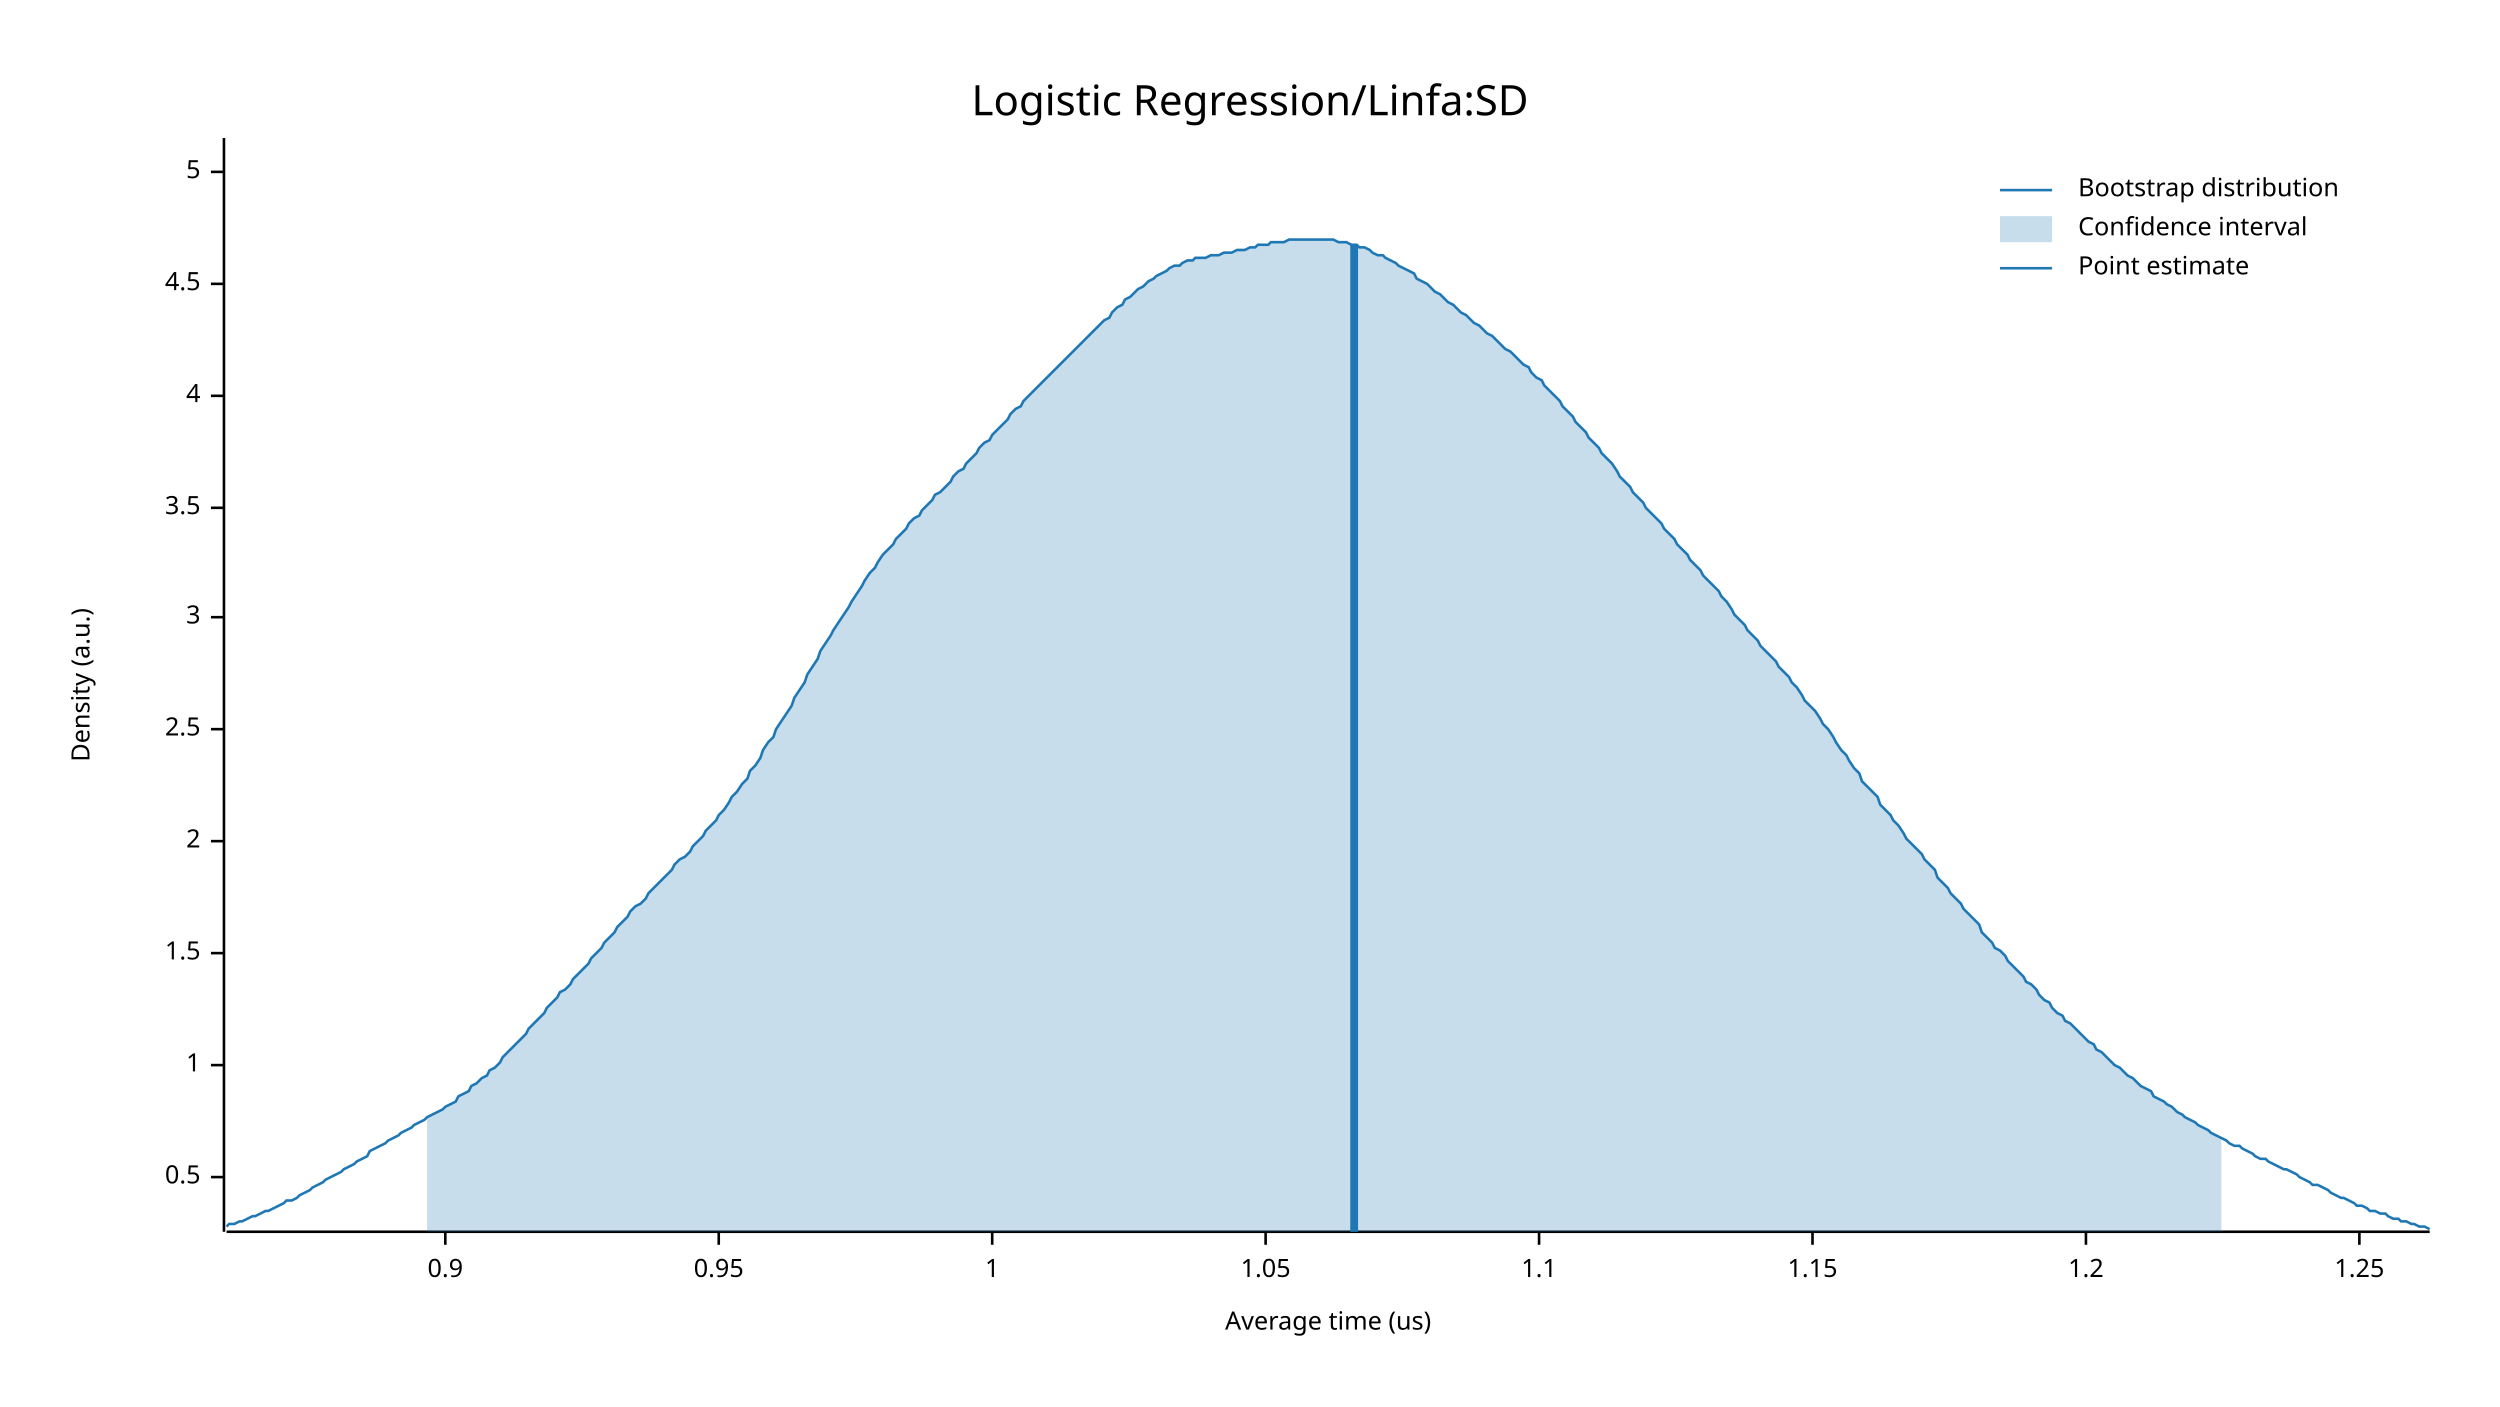
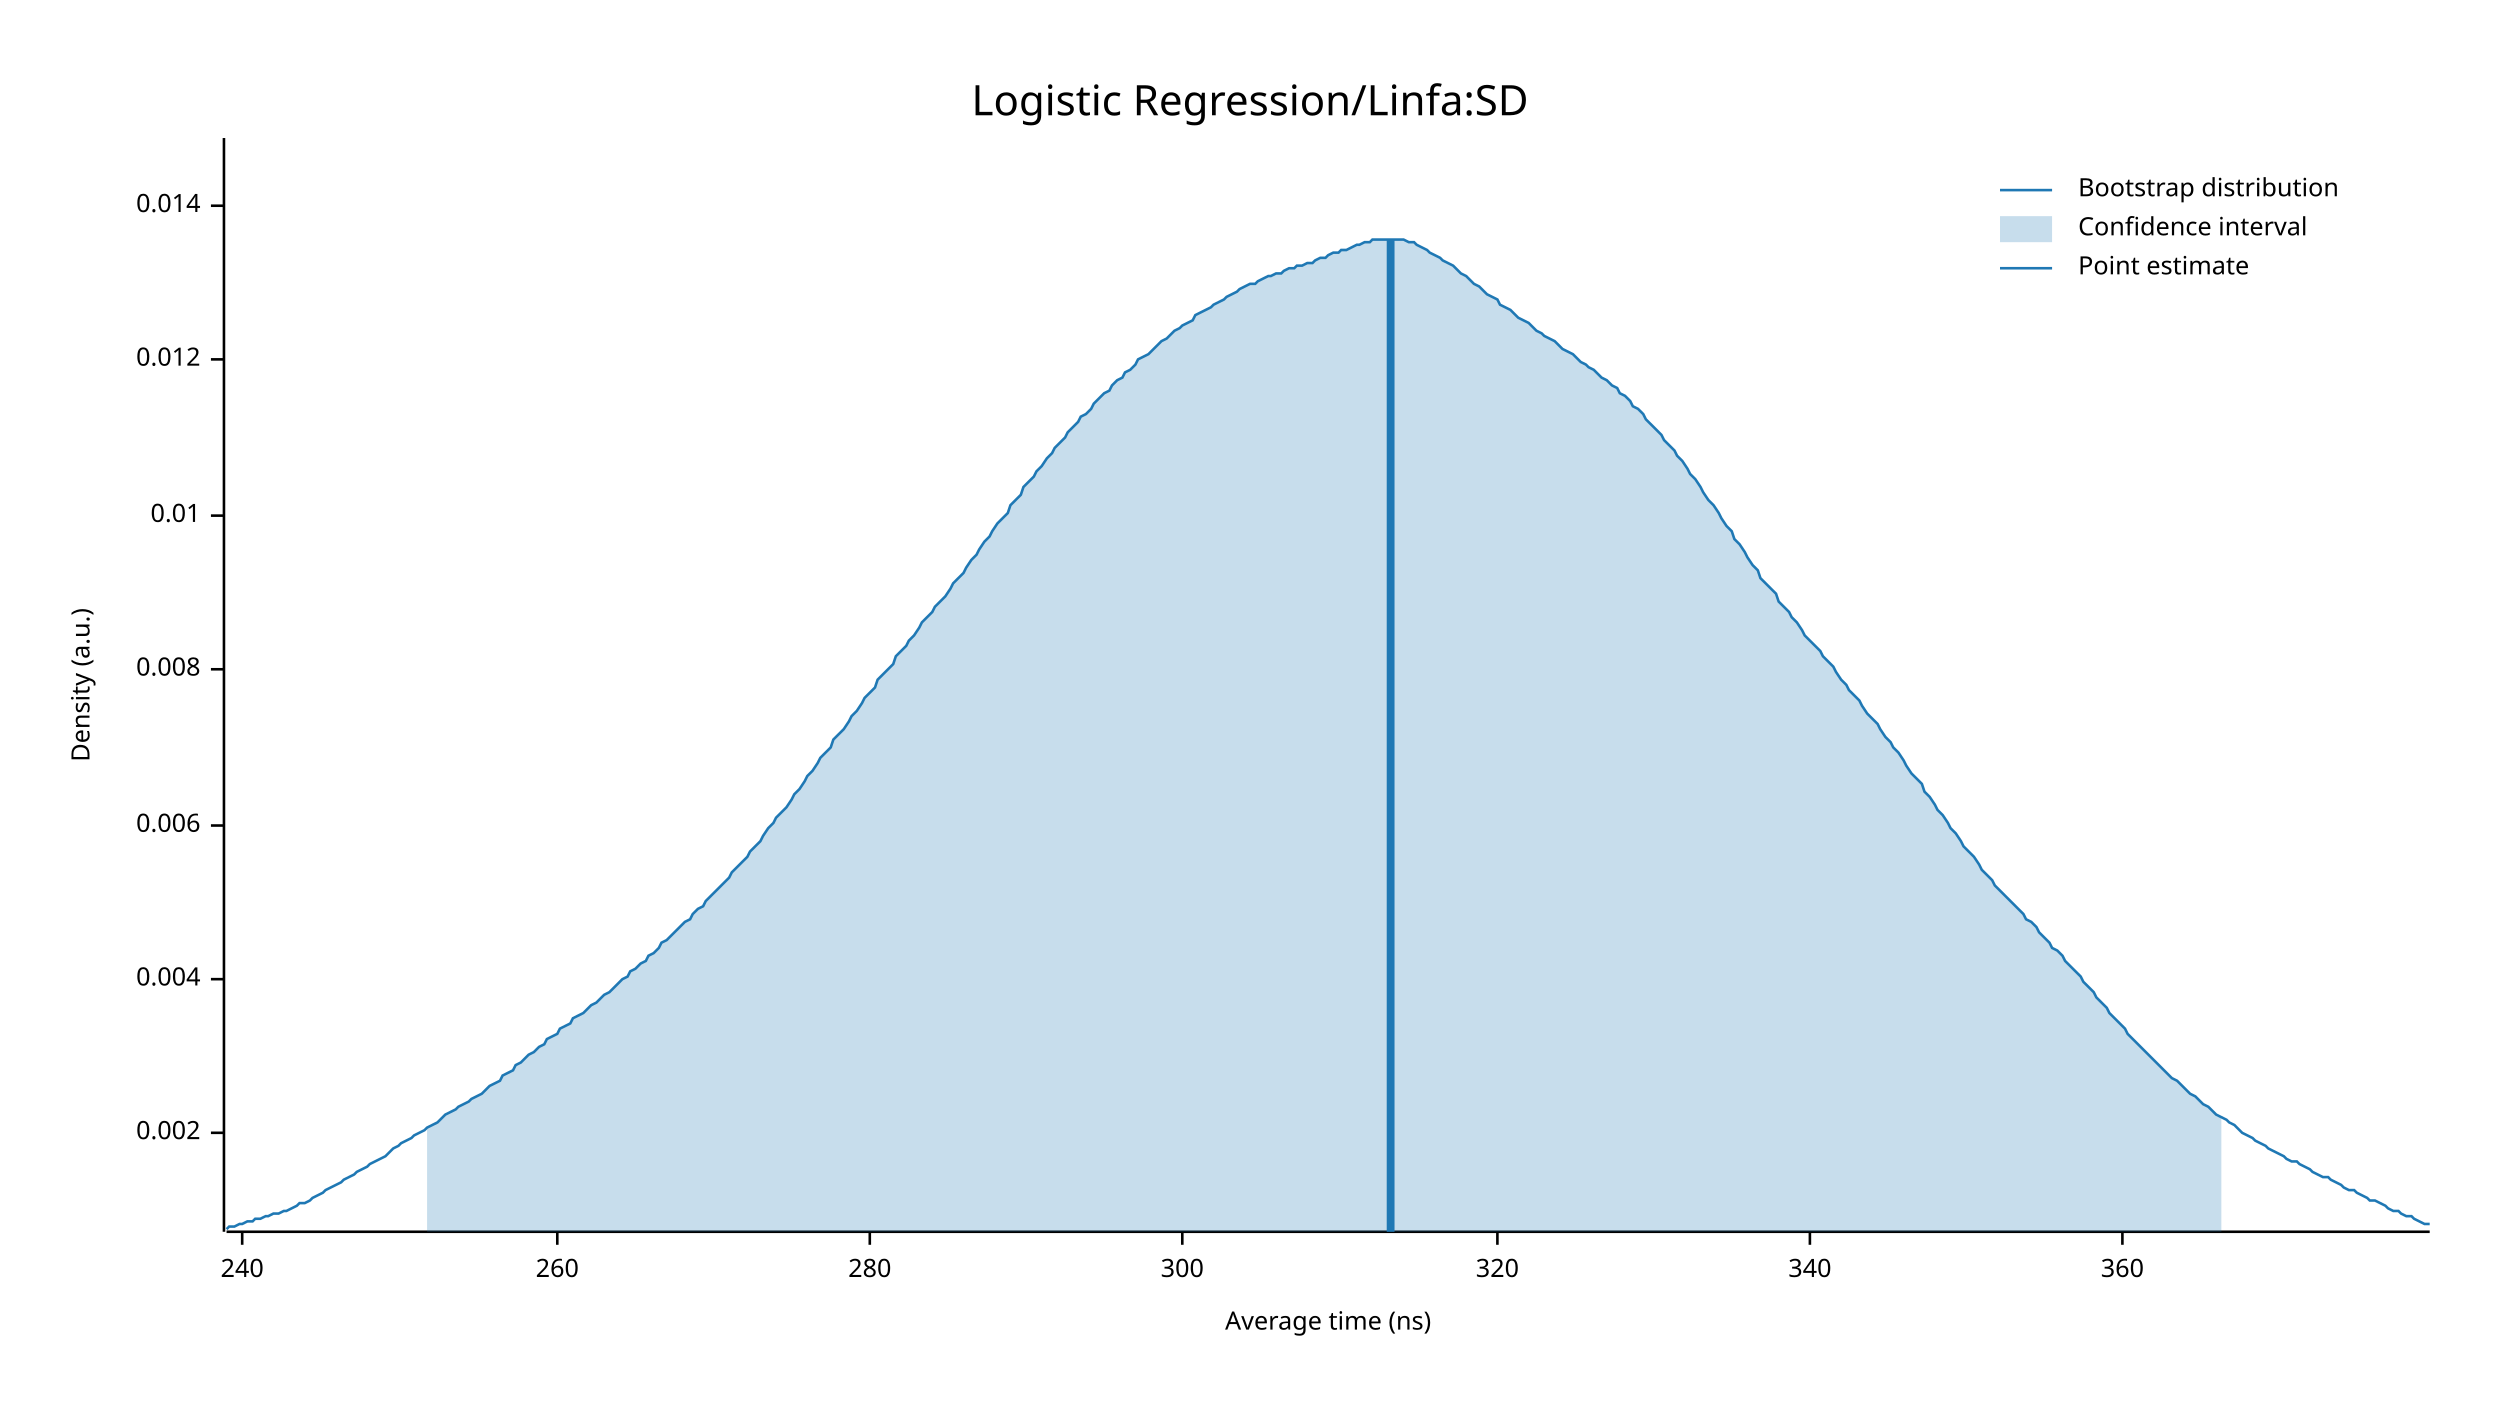
<svg xmlns="http://www.w3.org/2000/svg" width="960" height="540" viewBox="0 0 960 540">
  <text x="480" y="32" dy="0.76em" text-anchor="middle" font-family="sans-serif" font-size="16.129" opacity="1" fill="#000000">
Logistic Regression/Linfa:SD
</text>
  <text x="27" y="263" dy="0.76em" text-anchor="middle" font-family="sans-serif" font-size="9.677" opacity="1" fill="#000000" transform="rotate(270, 27, 263)">
Density (a.u.)
</text>
  <text x="510" y="513" dy="-0.5ex" text-anchor="middle" font-family="sans-serif" font-size="9.677" opacity="1" fill="#000000">
- Average time (us)
+ Average time (ns)
</text>
  <polyline fill="none" opacity="1" stroke="#000000" stroke-width="1" points="86,53 86,473 " />
-   <text x="77" y="452" dy="0.5ex" text-anchor="end" font-family="sans-serif" font-size="9.677" opacity="1" fill="#000000">
- 0.5
+   <text x="77" y="435" dy="0.5ex" text-anchor="end" font-family="sans-serif" font-size="9.677" opacity="1" fill="#000000">
+ 0.002
</text>
-   <polyline fill="none" opacity="1" stroke="#000000" stroke-width="1" points="81,452 86,452 " />
-   <text x="77" y="409" dy="0.5ex" text-anchor="end" font-family="sans-serif" font-size="9.677" opacity="1" fill="#000000">
- 1
+   <polyline fill="none" opacity="1" stroke="#000000" stroke-width="1" points="81,435 86,435 " />
+   <text x="77" y="376" dy="0.5ex" text-anchor="end" font-family="sans-serif" font-size="9.677" opacity="1" fill="#000000">
+ 0.004
</text>
-   <polyline fill="none" opacity="1" stroke="#000000" stroke-width="1" points="81,409 86,409 " />
-   <text x="77" y="366" dy="0.5ex" text-anchor="end" font-family="sans-serif" font-size="9.677" opacity="1" fill="#000000">
- 1.5
+   <polyline fill="none" opacity="1" stroke="#000000" stroke-width="1" points="81,376 86,376 " />
+   <text x="77" y="317" dy="0.5ex" text-anchor="end" font-family="sans-serif" font-size="9.677" opacity="1" fill="#000000">
+ 0.006
</text>
-   <polyline fill="none" opacity="1" stroke="#000000" stroke-width="1" points="81,366 86,366 " />
-   <text x="77" y="323" dy="0.5ex" text-anchor="end" font-family="sans-serif" font-size="9.677" opacity="1" fill="#000000">
- 2
+   <polyline fill="none" opacity="1" stroke="#000000" stroke-width="1" points="81,317 86,317 " />
+   <text x="77" y="257" dy="0.5ex" text-anchor="end" font-family="sans-serif" font-size="9.677" opacity="1" fill="#000000">
+ 0.008
</text>
-   <polyline fill="none" opacity="1" stroke="#000000" stroke-width="1" points="81,323 86,323 " />
-   <text x="77" y="280" dy="0.5ex" text-anchor="end" font-family="sans-serif" font-size="9.677" opacity="1" fill="#000000">
- 2.5
+   <polyline fill="none" opacity="1" stroke="#000000" stroke-width="1" points="81,257 86,257 " />
+   <text x="77" y="198" dy="0.5ex" text-anchor="end" font-family="sans-serif" font-size="9.677" opacity="1" fill="#000000">
+ 0.01
</text>
-   <polyline fill="none" opacity="1" stroke="#000000" stroke-width="1" points="81,280 86,280 " />
-   <text x="77" y="237" dy="0.5ex" text-anchor="end" font-family="sans-serif" font-size="9.677" opacity="1" fill="#000000">
- 3
+   <polyline fill="none" opacity="1" stroke="#000000" stroke-width="1" points="81,198 86,198 " />
+   <text x="77" y="138" dy="0.5ex" text-anchor="end" font-family="sans-serif" font-size="9.677" opacity="1" fill="#000000">
+ 0.012
</text>
-   <polyline fill="none" opacity="1" stroke="#000000" stroke-width="1" points="81,237 86,237 " />
-   <text x="77" y="195" dy="0.5ex" text-anchor="end" font-family="sans-serif" font-size="9.677" opacity="1" fill="#000000">
- 3.5
+   <polyline fill="none" opacity="1" stroke="#000000" stroke-width="1" points="81,138 86,138 " />
+   <text x="77" y="79" dy="0.5ex" text-anchor="end" font-family="sans-serif" font-size="9.677" opacity="1" fill="#000000">
+ 0.014
</text>
-   <polyline fill="none" opacity="1" stroke="#000000" stroke-width="1" points="81,195 86,195 " />
-   <text x="77" y="152" dy="0.5ex" text-anchor="end" font-family="sans-serif" font-size="9.677" opacity="1" fill="#000000">
- 4
+   <polyline fill="none" opacity="1" stroke="#000000" stroke-width="1" points="81,79 86,79 " />
+   <polyline fill="none" opacity="1" stroke="#000000" stroke-width="1" points="87,473 933,473 " />
+   <text x="93" y="483" dy="0.76em" text-anchor="middle" font-family="sans-serif" font-size="9.677" opacity="1" fill="#000000">
+ 240
</text>
-   <polyline fill="none" opacity="1" stroke="#000000" stroke-width="1" points="81,152 86,152 " />
-   <text x="77" y="109" dy="0.5ex" text-anchor="end" font-family="sans-serif" font-size="9.677" opacity="1" fill="#000000">
- 4.5
+   <polyline fill="none" opacity="1" stroke="#000000" stroke-width="1" points="93,473 93,478 " />
+   <text x="214" y="483" dy="0.76em" text-anchor="middle" font-family="sans-serif" font-size="9.677" opacity="1" fill="#000000">
+ 260
</text>
-   <polyline fill="none" opacity="1" stroke="#000000" stroke-width="1" points="81,109 86,109 " />
-   <text x="77" y="66" dy="0.5ex" text-anchor="end" font-family="sans-serif" font-size="9.677" opacity="1" fill="#000000">
- 5
+   <polyline fill="none" opacity="1" stroke="#000000" stroke-width="1" points="214,473 214,478 " />
+   <text x="334" y="483" dy="0.76em" text-anchor="middle" font-family="sans-serif" font-size="9.677" opacity="1" fill="#000000">
+ 280
</text>
-   <polyline fill="none" opacity="1" stroke="#000000" stroke-width="1" points="81,66 86,66 " />
-   <polyline fill="none" opacity="1" stroke="#000000" stroke-width="1" points="87,473 933,473 " />
-   <text x="171" y="483" dy="0.76em" text-anchor="middle" font-family="sans-serif" font-size="9.677" opacity="1" fill="#000000">
- 0.9
+   <polyline fill="none" opacity="1" stroke="#000000" stroke-width="1" points="334,473 334,478 " />
+   <text x="454" y="483" dy="0.76em" text-anchor="middle" font-family="sans-serif" font-size="9.677" opacity="1" fill="#000000">
+ 300
</text>
-   <polyline fill="none" opacity="1" stroke="#000000" stroke-width="1" points="171,473 171,478 " />
-   <text x="276" y="483" dy="0.76em" text-anchor="middle" font-family="sans-serif" font-size="9.677" opacity="1" fill="#000000">
- 0.95
+   <polyline fill="none" opacity="1" stroke="#000000" stroke-width="1" points="454,473 454,478 " />
+   <text x="575" y="483" dy="0.76em" text-anchor="middle" font-family="sans-serif" font-size="9.677" opacity="1" fill="#000000">
+ 320
</text>
-   <polyline fill="none" opacity="1" stroke="#000000" stroke-width="1" points="276,473 276,478 " />
-   <text x="381" y="483" dy="0.76em" text-anchor="middle" font-family="sans-serif" font-size="9.677" opacity="1" fill="#000000">
- 1
+   <polyline fill="none" opacity="1" stroke="#000000" stroke-width="1" points="575,473 575,478 " />
+   <text x="695" y="483" dy="0.76em" text-anchor="middle" font-family="sans-serif" font-size="9.677" opacity="1" fill="#000000">
+ 340
</text>
-   <polyline fill="none" opacity="1" stroke="#000000" stroke-width="1" points="381,473 381,478 " />
-   <text x="486" y="483" dy="0.76em" text-anchor="middle" font-family="sans-serif" font-size="9.677" opacity="1" fill="#000000">
- 1.05
+   <polyline fill="none" opacity="1" stroke="#000000" stroke-width="1" points="695,473 695,478 " />
+   <text x="815" y="483" dy="0.76em" text-anchor="middle" font-family="sans-serif" font-size="9.677" opacity="1" fill="#000000">
+ 360
</text>
-   <polyline fill="none" opacity="1" stroke="#000000" stroke-width="1" points="486,473 486,478 " />
-   <text x="591" y="483" dy="0.76em" text-anchor="middle" font-family="sans-serif" font-size="9.677" opacity="1" fill="#000000">
- 1.1
- </text>
-   <polyline fill="none" opacity="1" stroke="#000000" stroke-width="1" points="591,473 591,478 " />
-   <text x="696" y="483" dy="0.76em" text-anchor="middle" font-family="sans-serif" font-size="9.677" opacity="1" fill="#000000">
- 1.15
- </text>
-   <polyline fill="none" opacity="1" stroke="#000000" stroke-width="1" points="696,473 696,478 " />
-   <text x="801" y="483" dy="0.76em" text-anchor="middle" font-family="sans-serif" font-size="9.677" opacity="1" fill="#000000">
- 1.2
- </text>
-   <polyline fill="none" opacity="1" stroke="#000000" stroke-width="1" points="801,473 801,478 " />
-   <text x="906" y="483" dy="0.76em" text-anchor="middle" font-family="sans-serif" font-size="9.677" opacity="1" fill="#000000">
- 1.25
- </text>
-   <polyline fill="none" opacity="1" stroke="#000000" stroke-width="1" points="906,473 906,478 " />
-   <polyline fill="none" opacity="1" stroke="#1F78B4" stroke-width="1" points="87,471 88,470 90,470 92,469 93,469 95,468 97,467 98,467 100,466 102,465 103,465 105,464 107,463 109,462 110,461 112,461 114,460 115,459 117,458 119,457 120,456 122,455 124,454 125,453 127,452 129,451 131,450 132,449 134,448 136,447 137,446 139,445 141,444 142,442 144,441 146,440 148,439 149,438 151,437 153,436 154,435 156,434 158,433 159,432 161,431 163,430 164,429 166,428 168,427 170,426 171,425 173,424 175,423 176,421 178,420 180,419 181,417 183,416 185,414 187,413 188,411 190,410 192,408 193,406 195,404 197,402 198,401 200,399 202,397 203,395 205,393 207,391 209,389 210,387 212,385 214,383 215,381 217,380 219,378 220,376 222,374 224,372 226,370 227,368 229,366 231,364 232,362 234,360 236,358 237,356 239,354 241,352 242,350 244,348 246,347 248,345 249,343 251,341 253,339 254,338 256,336 258,334 259,332 261,330 263,329 265,327 266,325 268,323 270,321 271,319 273,317 275,315 276,313 278,311 280,308 281,306 283,304 285,301 287,299 288,296 290,294 292,291 293,288 295,285 297,283 298,280 300,277 302,274 304,271 305,268 307,265 309,262 310,259 312,256 314,253 315,250 317,247 319,244 320,242 322,239 324,236 326,233 327,231 329,228 331,225 332,223 334,220 336,218 337,216 339,213 341,211 343,209 344,207 346,205 348,203 349,201 351,199 353,198 354,196 356,194 358,192 359,190 361,189 363,187 365,185 366,183 368,181 370,180 371,178 373,176 375,174 376,172 378,170 380,169 381,167 383,165 385,163 387,161 388,159 390,157 392,156 393,154 395,152 397,150 398,149 400,147 402,145 404,143 405,142 407,140 409,138 410,137 412,135 414,133 415,132 417,130 419,128 420,127 422,125 424,123 426,122 427,120 429,118 431,117 432,115 434,114 436,112 437,111 439,110 441,108 443,107 444,106 446,105 448,104 449,103 451,102 453,102 454,101 456,100 458,100 459,99 461,99 463,99 465,98 466,98 468,98 470,97 471,97 473,97 475,96 476,96 478,96 480,95 482,95 483,94 485,94 487,94 488,93 490,93 492,93 493,93 495,92 497,92 498,92 500,92 502,92 504,92 505,92 507,92 509,92 510,92 512,92 514,93 515,93 517,93 519,94 521,94 522,95 524,95 526,96 527,97 529,98 531,98 532,99 534,100 536,101 537,102 539,103 541,104 543,105 544,107 546,108 548,109 549,110 551,112 553,113 554,114 556,116 558,117 560,119 561,120 563,121 565,123 566,124 568,125 570,127 571,128 573,129 575,131 576,132 578,134 580,135 582,137 583,138 585,140 587,141 588,143 590,145 592,146 593,148 595,150 597,152 599,154 600,156 602,158 604,160 605,162 607,164 609,166 610,168 612,170 614,172 615,174 617,176 619,178 621,181 622,183 624,185 626,187 627,189 629,191 631,193 632,195 634,197 636,199 638,201 639,203 641,205 643,207 644,209 646,211 648,213 649,215 651,217 653,219 654,221 656,223 658,225 660,227 661,229 663,231 665,234 666,236 668,238 670,240 671,242 673,244 675,246 676,248 678,250 680,252 682,254 683,256 685,258 687,260 688,262 690,264 692,267 693,269 695,271 697,273 699,276 700,278 702,280 704,283 705,285 707,288 709,290 710,292 712,295 714,297 715,300 717,302 719,304 721,306 722,309 724,311 726,313 727,315 729,317 731,320 732,322 734,324 736,326 738,328 739,330 741,332 743,334 744,337 746,339 748,341 749,343 751,345 753,347 754,349 756,351 758,353 760,355 761,358 763,360 765,362 766,364 768,365 770,367 771,369 773,371 775,373 777,375 778,377 780,378 782,380 783,382 785,384 787,385 788,387 790,389 792,390 793,392 795,393 797,395 799,397 800,398 802,400 804,401 805,403 807,404 809,406 810,407 812,409 814,410 816,412 817,413 819,414 821,416 822,417 824,418 826,419 827,421 829,422 831,423 832,424 834,425 836,427 838,428 839,429 841,430 843,431 844,432 846,433 848,434 849,435 851,436 853,437 855,438 856,439 858,440 860,440 861,441 863,442 865,443 866,444 868,445 870,445 871,446 873,447 875,448 877,449 878,449 880,450 882,451 883,452 885,453 887,454 888,455 890,455 892,456 894,457 895,458 897,459 899,460 900,460 902,461 904,462 905,463 907,463 909,464 910,465 912,465 914,466 916,466 917,467 919,468 921,468 922,469 924,469 926,470 927,470 929,471 931,471 933,472 " />
-   <polygon opacity="0.25" fill="#1F78B4" points="164,429 166,428 168,427 170,426 171,425 173,424 175,423 176,421 178,420 180,419 181,417 183,416 185,414 187,413 188,411 190,410 192,408 193,406 195,404 197,402 198,401 200,399 202,397 203,395 205,393 207,391 209,389 210,387 212,385 214,383 215,381 217,380 219,378 220,376 222,374 224,372 226,370 227,368 229,366 231,364 232,362 234,360 236,358 237,356 239,354 241,352 242,350 244,348 246,347 248,345 249,343 251,341 253,339 254,338 256,336 258,334 259,332 261,330 263,329 265,327 266,325 268,323 270,321 271,319 273,317 275,315 276,313 278,311 280,308 281,306 283,304 285,301 287,299 288,296 290,294 292,291 293,288 295,285 297,283 298,280 300,277 302,274 304,271 305,268 307,265 309,262 310,259 312,256 314,253 315,250 317,247 319,244 320,242 322,239 324,236 326,233 327,231 329,228 331,225 332,223 334,220 336,218 337,216 339,213 341,211 343,209 344,207 346,205 348,203 349,201 351,199 353,198 354,196 356,194 358,192 359,190 361,189 363,187 365,185 366,183 368,181 370,180 371,178 373,176 375,174 376,172 378,170 380,169 381,167 383,165 385,163 387,161 388,159 390,157 392,156 393,154 395,152 397,150 398,149 400,147 402,145 404,143 405,142 407,140 409,138 410,137 412,135 414,133 415,132 417,130 419,128 420,127 422,125 424,123 426,122 427,120 429,118 431,117 432,115 434,114 436,112 437,111 439,110 441,108 443,107 444,106 446,105 448,104 449,103 451,102 453,102 454,101 456,100 458,100 459,99 461,99 463,99 465,98 466,98 468,98 470,97 471,97 473,97 475,96 476,96 478,96 480,95 482,95 483,94 485,94 487,94 488,93 490,93 492,93 493,93 495,92 497,92 498,92 500,92 502,92 504,92 505,92 507,92 509,92 510,92 512,92 514,93 515,93 517,93 519,94 521,94 522,95 524,95 526,96 527,97 529,98 531,98 532,99 534,100 536,101 537,102 539,103 541,104 543,105 544,107 546,108 548,109 549,110 551,112 553,113 554,114 556,116 558,117 560,119 561,120 563,121 565,123 566,124 568,125 570,127 571,128 573,129 575,131 576,132 578,134 580,135 582,137 583,138 585,140 587,141 588,143 590,145 592,146 593,148 595,150 597,152 599,154 600,156 602,158 604,160 605,162 607,164 609,166 610,168 612,170 614,172 615,174 617,176 619,178 621,181 622,183 624,185 626,187 627,189 629,191 631,193 632,195 634,197 636,199 638,201 639,203 641,205 643,207 644,209 646,211 648,213 649,215 651,217 653,219 654,221 656,223 658,225 660,227 661,229 663,231 665,234 666,236 668,238 670,240 671,242 673,244 675,246 676,248 678,250 680,252 682,254 683,256 685,258 687,260 688,262 690,264 692,267 693,269 695,271 697,273 699,276 700,278 702,280 704,283 705,285 707,288 709,290 710,292 712,295 714,297 715,300 717,302 719,304 721,306 722,309 724,311 726,313 727,315 729,317 731,320 732,322 734,324 736,326 738,328 739,330 741,332 743,334 744,337 746,339 748,341 749,343 751,345 753,347 754,349 756,351 758,353 760,355 761,358 763,360 765,362 766,364 768,365 770,367 771,369 773,371 775,373 777,375 778,377 780,378 782,380 783,382 785,384 787,385 788,387 790,389 792,390 793,392 795,393 797,395 799,397 800,398 802,400 804,401 805,403 807,404 809,406 810,407 812,409 814,410 816,412 817,413 819,414 821,416 822,417 824,418 826,419 827,421 829,422 831,423 832,424 834,425 836,427 838,428 839,429 841,430 843,431 844,432 846,433 848,434 849,435 851,436 853,437 853,473 164,473 " />
-   <polyline fill="none" opacity="1" stroke="#1F78B4" stroke-width="3" points="520,473 520,94 " />
+   <polyline fill="none" opacity="1" stroke="#000000" stroke-width="1" points="815,473 815,478 " />
+   <polyline fill="none" opacity="1" stroke="#1F78B4" stroke-width="1" points="87,472 88,471 90,471 92,470 93,470 95,469 97,469 98,468 100,468 102,467 103,467 105,466 107,466 109,465 110,465 112,464 114,463 115,462 117,462 119,461 120,460 122,459 124,458 125,457 127,456 129,455 131,454 132,453 134,452 136,451 137,450 139,449 141,448 142,447 144,446 146,445 148,444 149,443 151,441 153,440 154,439 156,438 158,437 159,436 161,435 163,434 164,433 166,432 168,431 170,429 171,428 173,427 175,426 176,425 178,424 180,423 181,422 183,421 185,420 187,418 188,417 190,416 192,415 193,413 195,412 197,411 198,409 200,408 202,406 203,405 205,404 207,402 209,401 210,399 212,398 214,397 215,395 217,394 219,393 220,391 222,390 224,389 226,387 227,386 229,385 231,383 232,382 234,381 236,379 237,378 239,376 241,375 242,373 244,372 246,370 248,369 249,367 251,366 253,364 254,362 256,361 258,359 259,358 261,356 263,354 265,353 266,351 268,349 270,348 271,346 273,344 275,342 276,341 278,339 280,337 281,335 283,333 285,331 287,329 288,327 290,325 292,323 293,321 295,318 297,316 298,314 300,312 302,310 304,307 305,305 307,303 309,300 310,298 312,296 314,293 315,291 317,289 319,287 320,284 322,282 324,280 326,277 327,275 329,273 331,270 332,268 334,266 336,264 337,261 339,259 341,257 343,255 344,252 346,250 348,248 349,246 351,244 353,241 354,239 356,237 358,235 359,233 361,231 363,229 365,226 366,224 368,222 370,220 371,218 373,215 375,213 376,211 378,208 380,206 381,204 383,201 385,199 387,197 388,194 390,192 392,190 393,187 395,185 397,183 398,181 400,179 402,176 404,174 405,172 407,170 409,168 410,166 412,164 414,162 415,160 417,159 419,157 420,155 422,153 424,151 426,150 427,148 429,146 431,145 432,143 434,142 436,140 437,138 439,137 441,136 443,134 444,133 446,131 448,130 449,129 451,127 453,126 454,125 456,124 458,123 459,121 461,120 463,119 465,118 466,117 468,116 470,115 471,114 473,113 475,112 476,111 478,110 480,109 482,109 483,108 485,107 487,106 488,106 490,105 492,105 493,104 495,103 497,103 498,102 500,102 502,101 504,101 505,100 507,99 509,99 510,98 512,97 514,97 515,96 517,96 519,95 521,94 522,94 524,93 526,93 527,92 529,92 531,92 532,92 534,92 536,92 537,92 539,92 541,93 543,93 544,94 546,95 548,96 549,97 551,98 553,99 554,100 556,101 558,102 560,104 561,105 563,106 565,108 566,109 568,110 570,112 571,113 573,114 575,115 576,117 578,118 580,119 582,121 583,122 585,123 587,124 588,125 590,127 592,128 593,129 595,130 597,131 599,133 600,134 602,135 604,136 605,137 607,139 609,140 610,141 612,142 614,144 615,145 617,146 619,148 621,149 622,151 624,152 626,154 627,156 629,157 631,159 632,161 634,163 636,165 638,167 639,169 641,171 643,173 644,175 646,177 648,180 649,182 651,184 653,187 654,189 656,192 658,194 660,197 661,199 663,202 665,204 666,207 668,209 670,212 671,214 673,217 675,219 676,222 678,224 680,226 682,228 683,231 685,233 687,235 688,237 690,239 692,242 693,244 695,246 697,248 699,250 700,252 702,254 704,256 705,258 707,261 709,263 710,265 712,267 714,269 715,271 717,274 719,276 721,278 722,280 724,283 726,285 727,287 729,289 731,292 732,294 734,297 736,299 738,301 739,304 741,306 743,309 744,311 746,313 748,316 749,318 751,320 753,323 754,325 756,327 758,329 760,332 761,334 763,336 765,338 766,340 768,342 770,344 771,345 773,347 775,349 777,351 778,353 780,354 782,356 783,358 785,360 787,362 788,364 790,365 792,367 793,369 795,371 797,373 799,375 800,377 802,379 804,381 805,383 807,385 809,387 810,389 812,391 814,393 816,395 817,397 819,399 821,401 822,402 824,404 826,406 827,407 829,409 831,411 832,412 834,414 836,415 838,417 839,418 841,420 843,421 844,422 846,424 848,425 849,426 851,428 853,429 855,430 856,431 858,432 860,434 861,435 863,436 865,437 866,438 868,439 870,440 871,441 873,442 875,443 877,444 878,445 880,446 882,446 883,447 885,448 887,449 888,450 890,451 892,452 894,452 895,453 897,454 899,455 900,456 902,457 904,457 905,458 907,459 909,460 910,461 912,461 914,462 916,463 917,464 919,465 921,465 922,466 924,467 926,467 927,468 929,469 931,470 933,470 " />
+   <polygon opacity="0.25" fill="#1F78B4" points="164,433 166,432 168,431 170,429 171,428 173,427 175,426 176,425 178,424 180,423 181,422 183,421 185,420 187,418 188,417 190,416 192,415 193,413 195,412 197,411 198,409 200,408 202,406 203,405 205,404 207,402 209,401 210,399 212,398 214,397 215,395 217,394 219,393 220,391 222,390 224,389 226,387 227,386 229,385 231,383 232,382 234,381 236,379 237,378 239,376 241,375 242,373 244,372 246,370 248,369 249,367 251,366 253,364 254,362 256,361 258,359 259,358 261,356 263,354 265,353 266,351 268,349 270,348 271,346 273,344 275,342 276,341 278,339 280,337 281,335 283,333 285,331 287,329 288,327 290,325 292,323 293,321 295,318 297,316 298,314 300,312 302,310 304,307 305,305 307,303 309,300 310,298 312,296 314,293 315,291 317,289 319,287 320,284 322,282 324,280 326,277 327,275 329,273 331,270 332,268 334,266 336,264 337,261 339,259 341,257 343,255 344,252 346,250 348,248 349,246 351,244 353,241 354,239 356,237 358,235 359,233 361,231 363,229 365,226 366,224 368,222 370,220 371,218 373,215 375,213 376,211 378,208 380,206 381,204 383,201 385,199 387,197 388,194 390,192 392,190 393,187 395,185 397,183 398,181 400,179 402,176 404,174 405,172 407,170 409,168 410,166 412,164 414,162 415,160 417,159 419,157 420,155 422,153 424,151 426,150 427,148 429,146 431,145 432,143 434,142 436,140 437,138 439,137 441,136 443,134 444,133 446,131 448,130 449,129 451,127 453,126 454,125 456,124 458,123 459,121 461,120 463,119 465,118 466,117 468,116 470,115 471,114 473,113 475,112 476,111 478,110 480,109 482,109 483,108 485,107 487,106 488,106 490,105 492,105 493,104 495,103 497,103 498,102 500,102 502,101 504,101 505,100 507,99 509,99 510,98 512,97 514,97 515,96 517,96 519,95 521,94 522,94 524,93 526,93 527,92 529,92 531,92 532,92 534,92 536,92 537,92 539,92 541,93 543,93 544,94 546,95 548,96 549,97 551,98 553,99 554,100 556,101 558,102 560,104 561,105 563,106 565,108 566,109 568,110 570,112 571,113 573,114 575,115 576,117 578,118 580,119 582,121 583,122 585,123 587,124 588,125 590,127 592,128 593,129 595,130 597,131 599,133 600,134 602,135 604,136 605,137 607,139 609,140 610,141 612,142 614,144 615,145 617,146 619,148 621,149 622,151 624,152 626,154 627,156 629,157 631,159 632,161 634,163 636,165 638,167 639,169 641,171 643,173 644,175 646,177 648,180 649,182 651,184 653,187 654,189 656,192 658,194 660,197 661,199 663,202 665,204 666,207 668,209 670,212 671,214 673,217 675,219 676,222 678,224 680,226 682,228 683,231 685,233 687,235 688,237 690,239 692,242 693,244 695,246 697,248 699,250 700,252 702,254 704,256 705,258 707,261 709,263 710,265 712,267 714,269 715,271 717,274 719,276 721,278 722,280 724,283 726,285 727,287 729,289 731,292 732,294 734,297 736,299 738,301 739,304 741,306 743,309 744,311 746,313 748,316 749,318 751,320 753,323 754,325 756,327 758,329 760,332 761,334 763,336 765,338 766,340 768,342 770,344 771,345 773,347 775,349 777,351 778,353 780,354 782,356 783,358 785,360 787,362 788,364 790,365 792,367 793,369 795,371 797,373 799,375 800,377 802,379 804,381 805,383 807,385 809,387 810,389 812,391 814,393 816,395 817,397 819,399 821,401 822,402 824,404 826,406 827,407 829,409 831,411 832,412 834,414 836,415 838,417 839,418 841,420 843,421 844,422 846,424 848,425 849,426 851,428 853,429 853,473 164,473 " />
+   <polyline fill="none" opacity="1" stroke="#1F78B4" stroke-width="3" points="534,473 534,92 " />
  <text x="798" y="68" dy="0.76em" text-anchor="start" font-family="sans-serif" font-size="9.677" opacity="1" fill="#000000">
Bootstrap distribution
</text>
  <text x="798" y="83" dy="0.76em" text-anchor="start" font-family="sans-serif" font-size="9.677" opacity="1" fill="#000000">
Confidence interval
</text>
  <text x="798" y="98" dy="0.76em" text-anchor="start" font-family="sans-serif" font-size="9.677" opacity="1" fill="#000000">
Point estimate
</text>
  <polyline fill="none" opacity="1" stroke="#1F78B4" stroke-width="1" points="768,73 788,73 " />
  <rect x="768" y="83" width="20" height="10" opacity="0.25" fill="#1F78B4" stroke="none" />
  <polyline fill="none" opacity="1" stroke="#1F78B4" stroke-width="1" points="768,103 788,103 " />
</svg>
